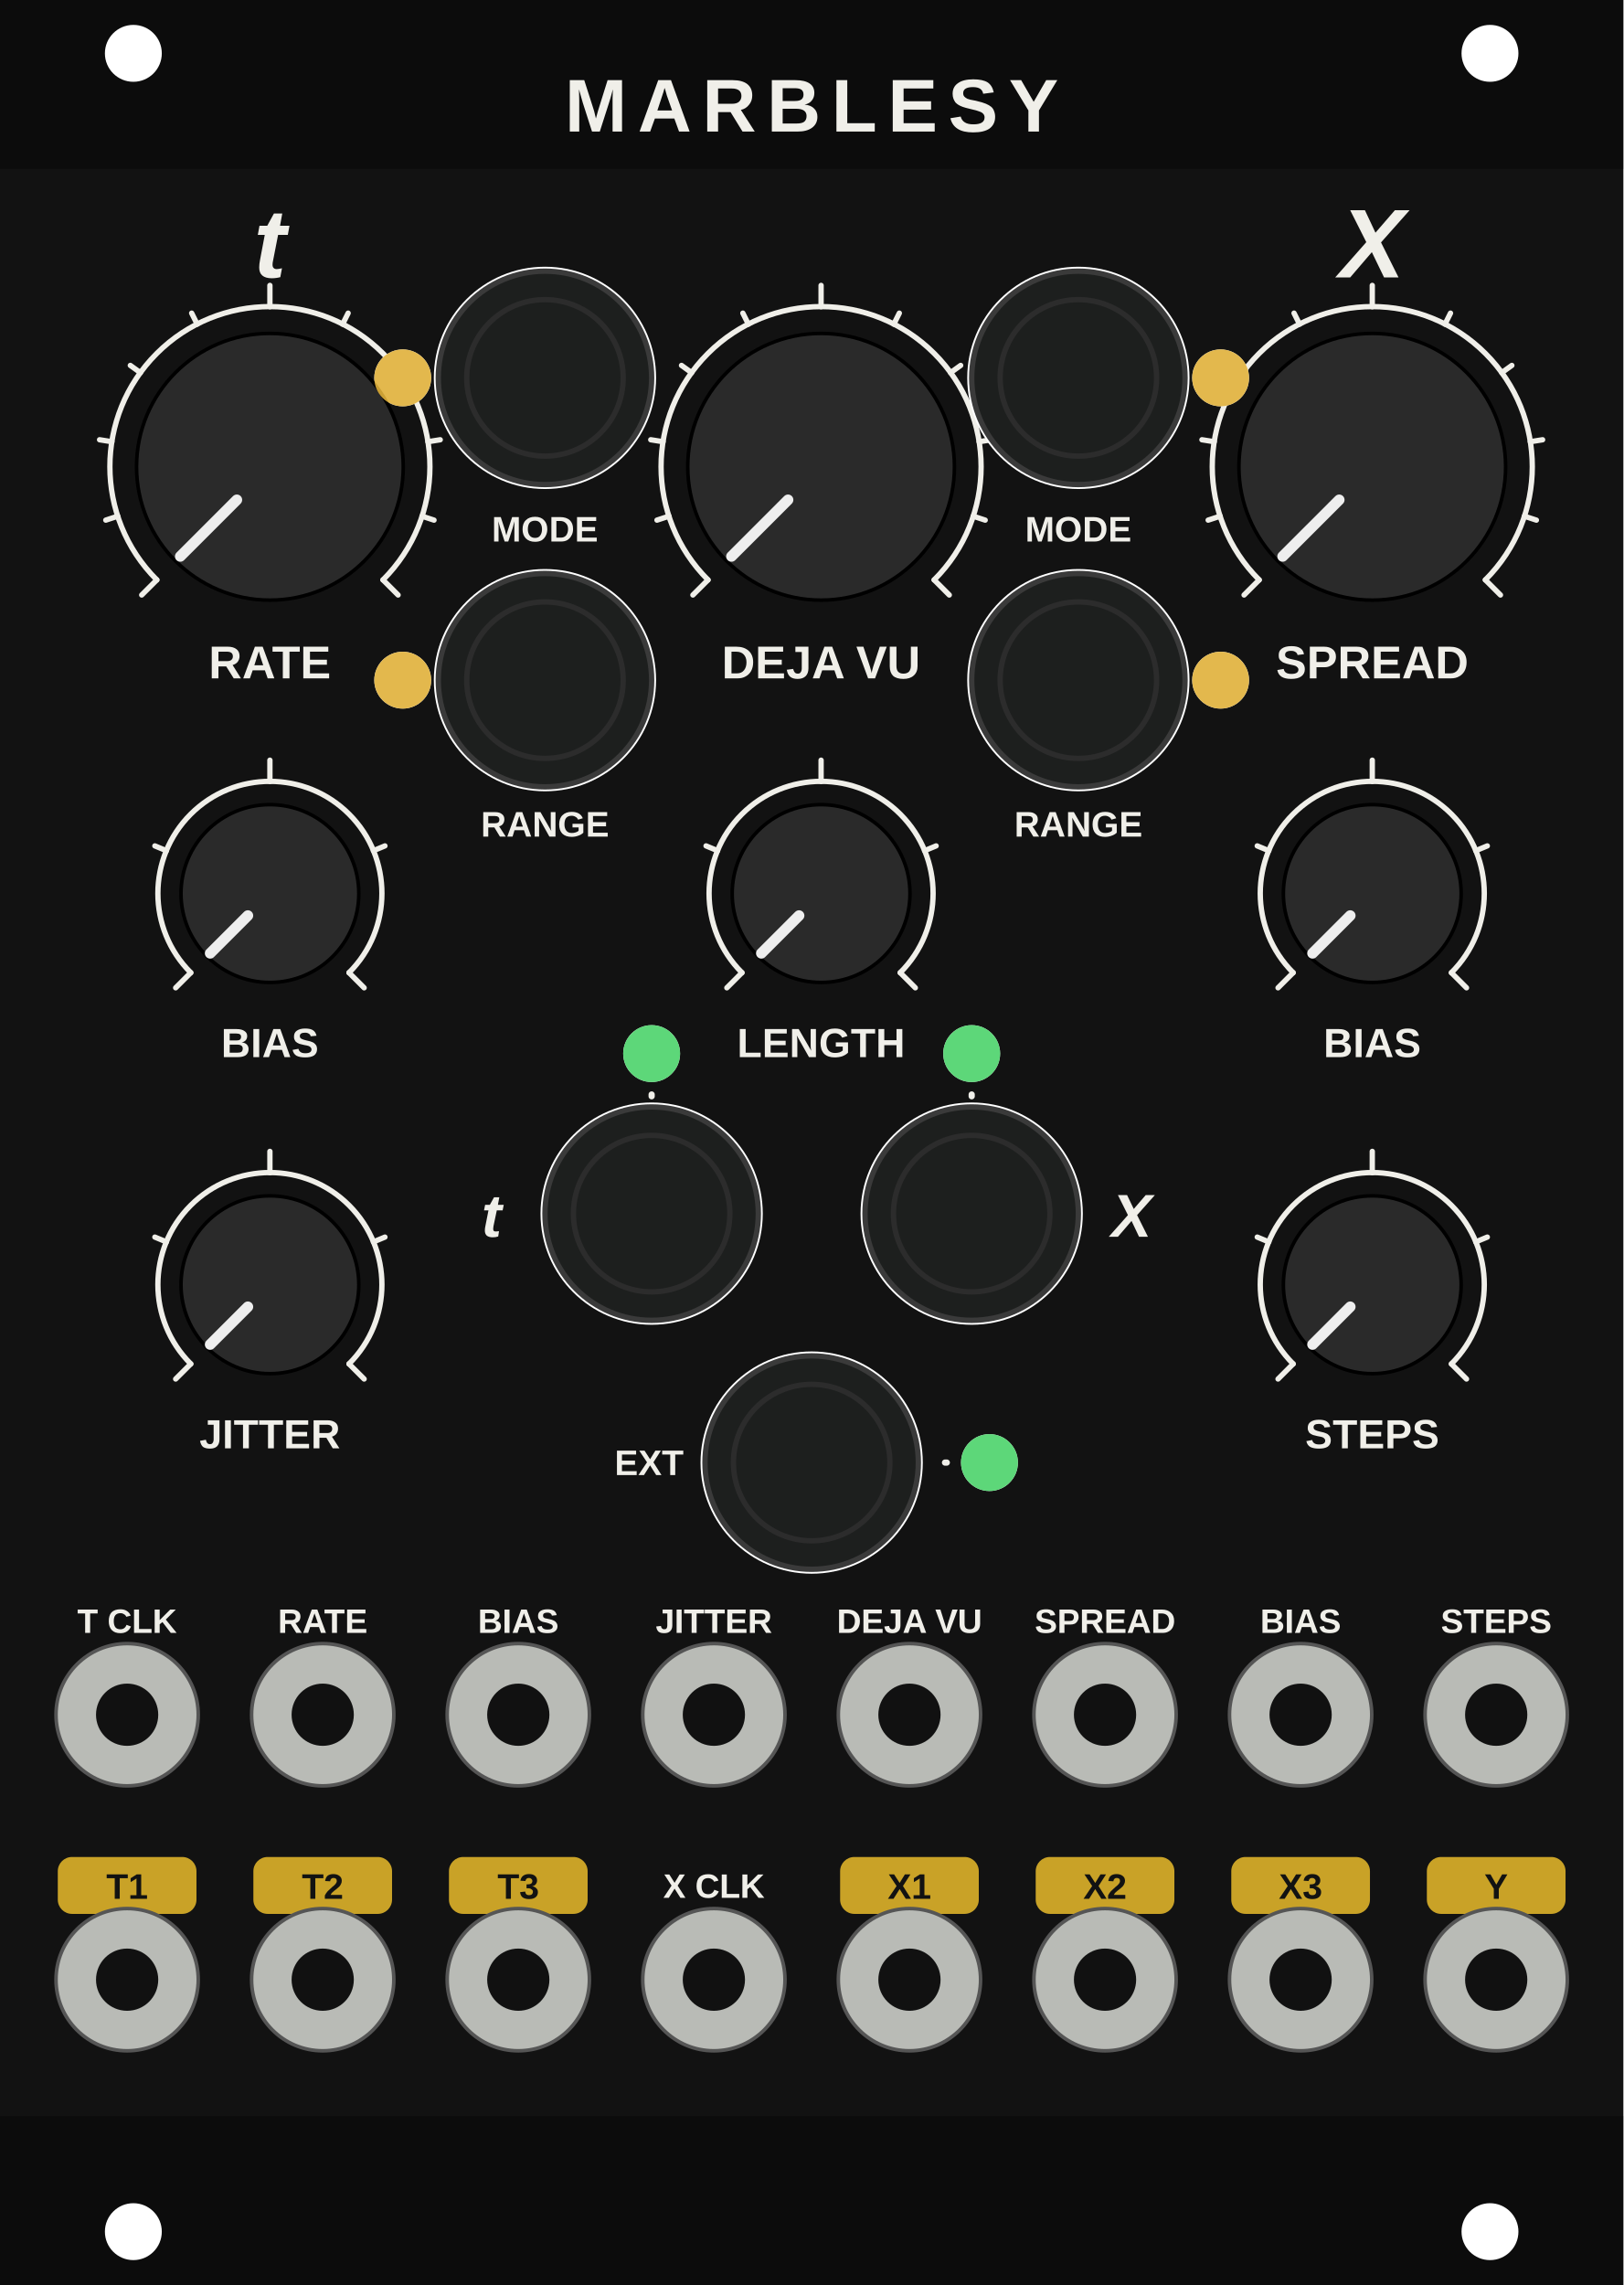
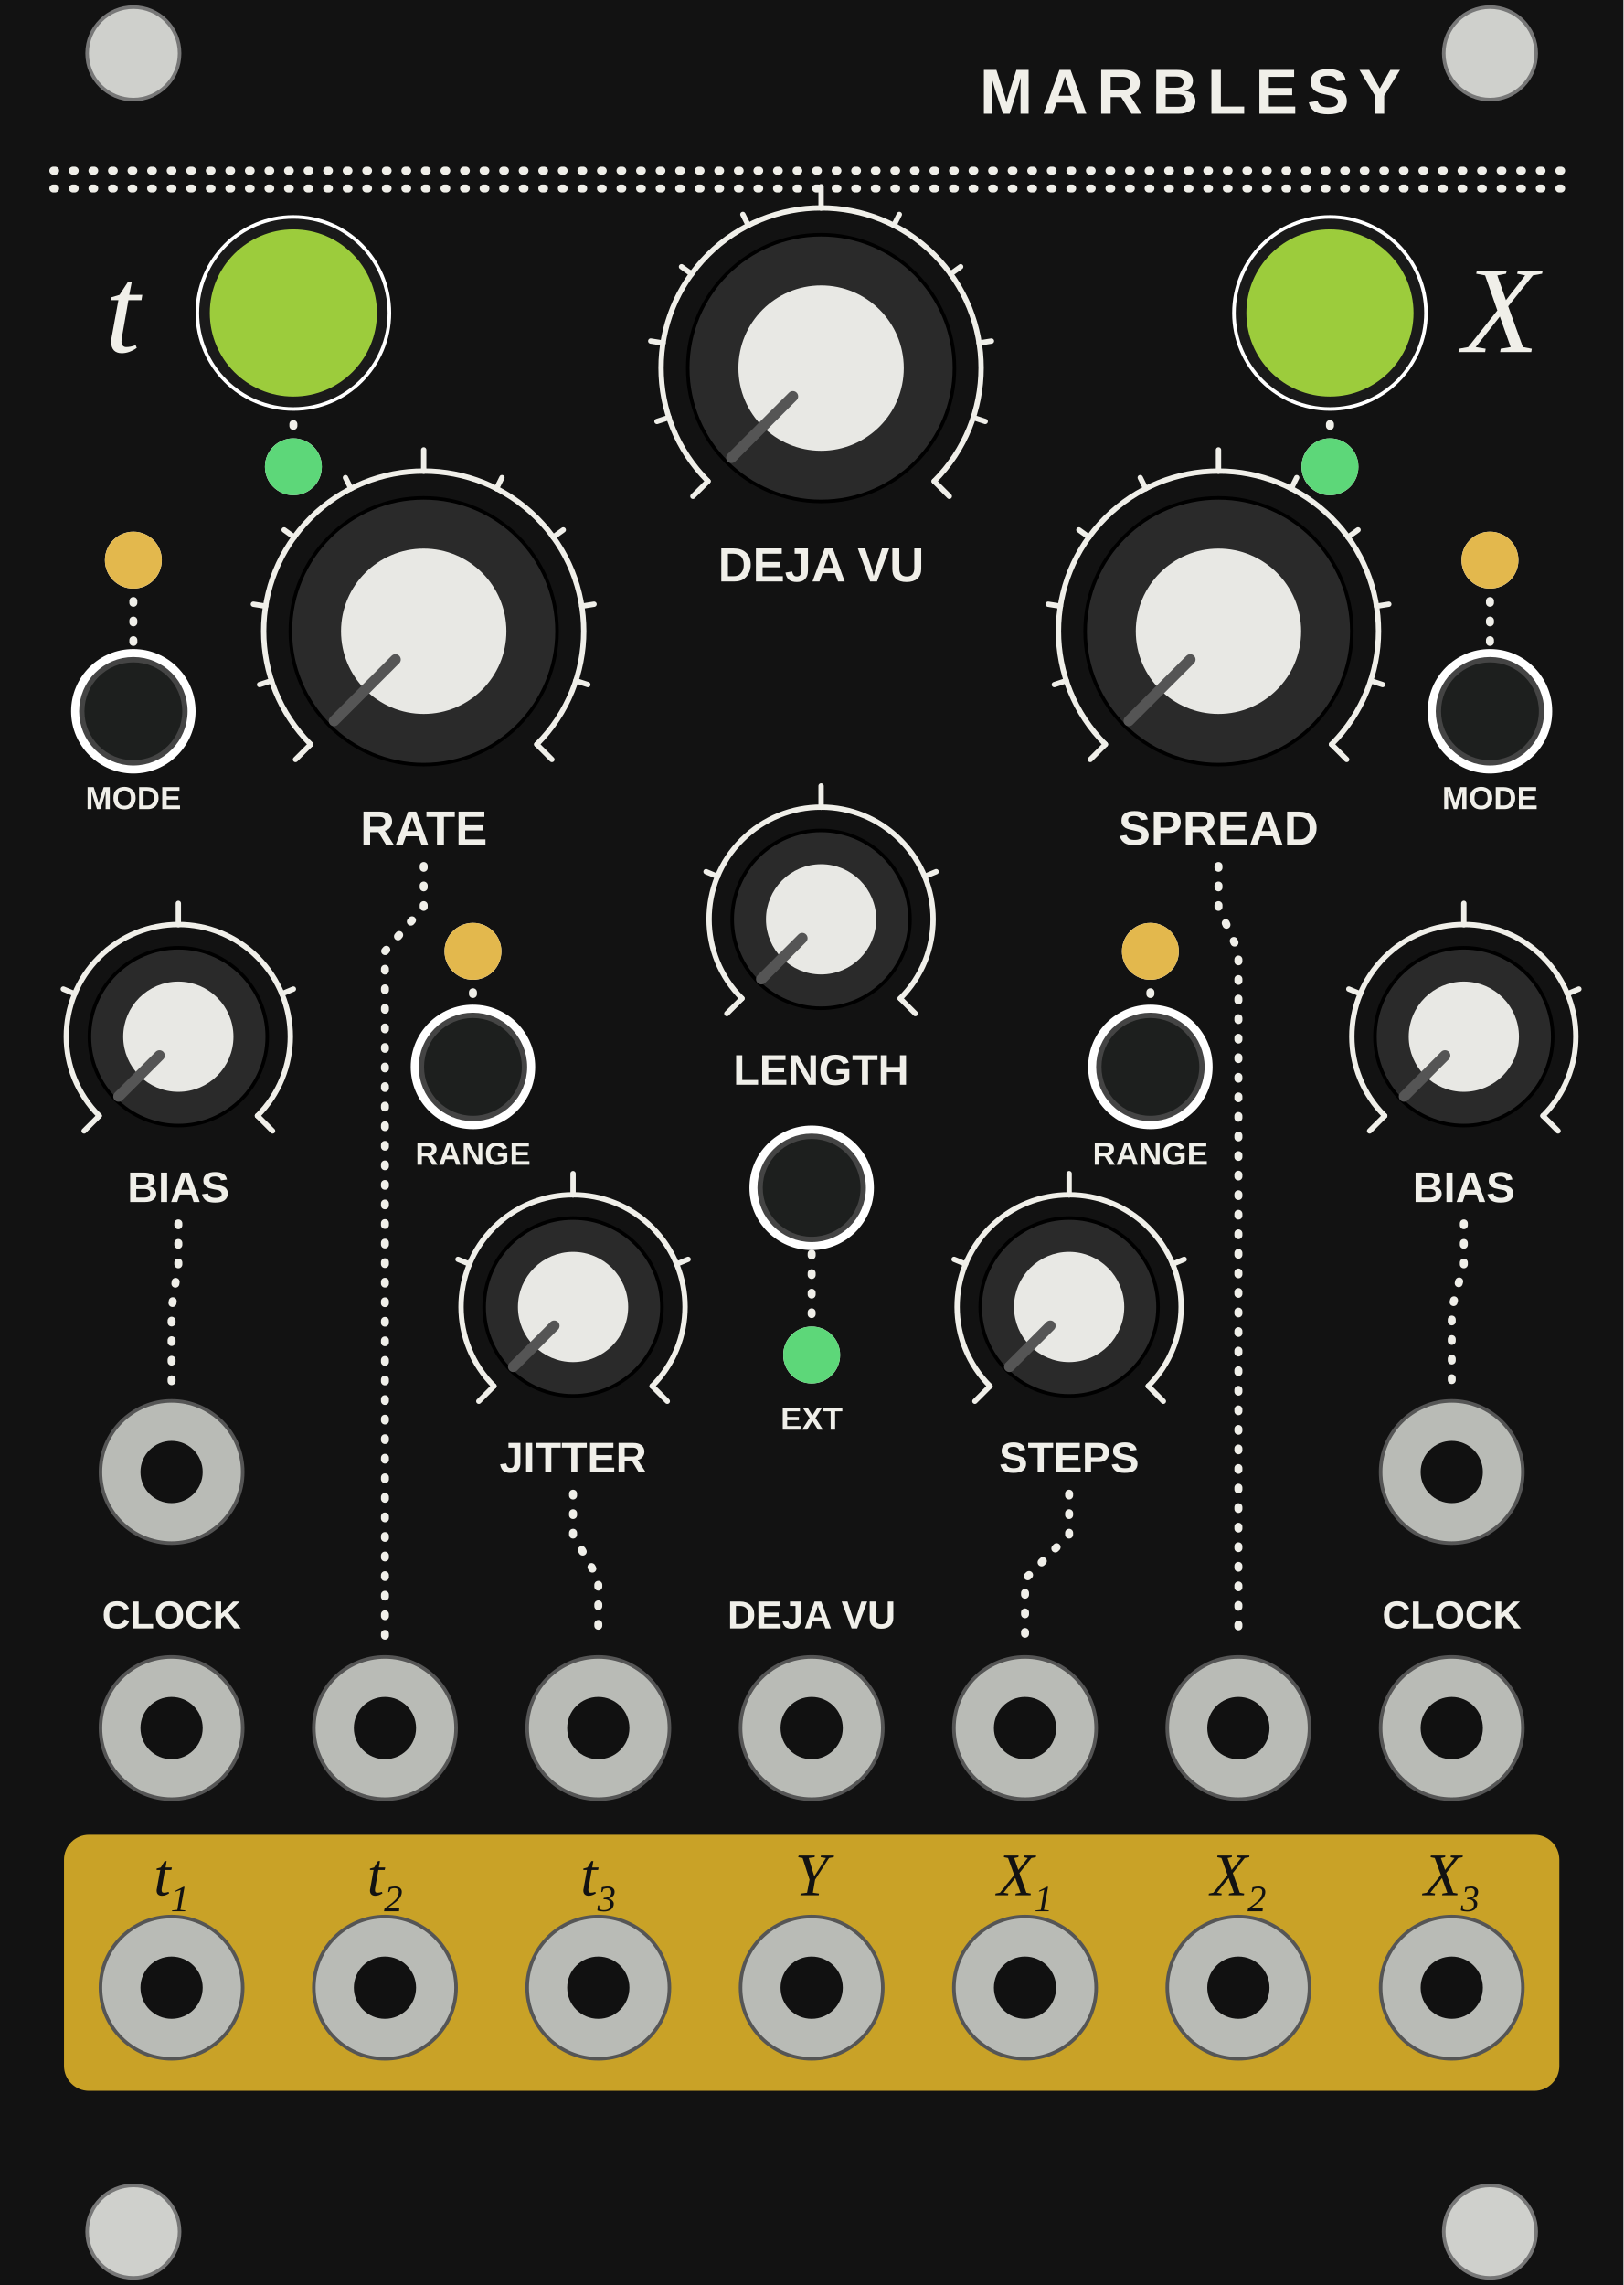
<svg xmlns="http://www.w3.org/2000/svg" width="91.3mm" height="128.5mm" viewBox="0 0 91.3 128.5">
-   <style>text{font-family:Arial, Helvetica, sans-serif;font-weight:bold;fill:#f0efe9} .silk{stroke:#f0efe9;fill:none;stroke-linecap:round} .copper{fill:#c9a227} .cu-text{fill:#121212} .hole{fill:#ffffff;stroke:none}</style>
+   <style>text{font-family:Arial, Helvetica, sans-serif;font-weight:bold;fill:#f0efe9} .serif{font-family:Georgia, Times New Roman, serif;font-style:italic;font-weight:normal} .silk{stroke:#f0efe9;fill:none;stroke-linecap:round} .dots{stroke-dasharray:0.1 1.0;stroke-width:0.45} .copper{fill:#c9a227} .cu-text{fill:#121212} .hole{fill:#ffffff;stroke:none}</style>
  <rect x="0" y="0" width="91.3" height="128.5" fill="#121212" />
-   <rect x="0" y="0" width="91.3" height="9.5" fill="#000000" opacity="0.35" />
-   <rect x="0" y="119.0" width="91.3" height="9.5" fill="#000000" opacity="0.35" />
  <g id="silk">
-     <text x="45.65" y="7.40" font-size="4.2" text-anchor="middle" letter-spacing="0.6">MARBLESY</text>
-     <text x="15.18" y="15.60" font-size="5.5" text-anchor="middle" font-style="italic">t</text>
-     <text x="77.18" y="15.60" font-size="5.5" text-anchor="middle" font-style="italic">X</text>
-     <path d="M 8.82 32.61 A 9.0 9.0 0 1 1 21.54 32.61" class="silk" stroke-width="0.3" />
-     <line x1="8.82" y1="32.61" x2="7.97" y2="33.46" class="silk" stroke-width="0.3" />
-     <line x1="6.62" y1="29.03" x2="5.95" y2="29.25" class="silk" stroke-width="0.3" />
-     <line x1="6.29" y1="24.84" x2="5.60" y2="24.73" class="silk" stroke-width="0.3" />
-     <line x1="7.90" y1="20.96" x2="7.33" y2="20.55" class="silk" stroke-width="0.3" />
-     <line x1="11.09" y1="18.23" x2="10.78" y2="17.61" class="silk" stroke-width="0.3" />
-     <line x1="15.18" y1="17.25" x2="15.18" y2="16.05" class="silk" stroke-width="0.3" />
-     <line x1="19.27" y1="18.23" x2="19.58" y2="17.61" class="silk" stroke-width="0.3" />
-     <line x1="22.46" y1="20.96" x2="23.03" y2="20.55" class="silk" stroke-width="0.3" />
-     <line x1="24.07" y1="24.84" x2="24.76" y2="24.73" class="silk" stroke-width="0.3" />
-     <line x1="23.74" y1="29.03" x2="24.41" y2="29.25" class="silk" stroke-width="0.3" />
-     <line x1="21.54" y1="32.61" x2="22.39" y2="33.46" class="silk" stroke-width="0.3" />
-     <text x="15.18" y="38.15" font-size="2.6" text-anchor="middle">RATE</text>
-     <path d="M 39.82 32.61 A 9.0 9.0 0 1 1 52.54 32.61" class="silk" stroke-width="0.3" />
-     <line x1="39.82" y1="32.61" x2="38.97" y2="33.46" class="silk" stroke-width="0.3" />
-     <line x1="37.62" y1="29.03" x2="36.95" y2="29.25" class="silk" stroke-width="0.3" />
-     <line x1="37.29" y1="24.84" x2="36.60" y2="24.73" class="silk" stroke-width="0.3" />
-     <line x1="38.90" y1="20.96" x2="38.33" y2="20.55" class="silk" stroke-width="0.3" />
-     <line x1="42.09" y1="18.23" x2="41.78" y2="17.61" class="silk" stroke-width="0.3" />
-     <line x1="46.18" y1="17.25" x2="46.18" y2="16.05" class="silk" stroke-width="0.3" />
-     <line x1="50.27" y1="18.23" x2="50.58" y2="17.61" class="silk" stroke-width="0.3" />
-     <line x1="53.46" y1="20.96" x2="54.03" y2="20.55" class="silk" stroke-width="0.3" />
-     <line x1="55.07" y1="24.84" x2="55.76" y2="24.73" class="silk" stroke-width="0.3" />
-     <line x1="54.74" y1="29.03" x2="55.41" y2="29.25" class="silk" stroke-width="0.3" />
-     <line x1="52.54" y1="32.61" x2="53.39" y2="33.46" class="silk" stroke-width="0.3" />
-     <text x="46.18" y="38.15" font-size="2.6" text-anchor="middle">DEJA VU</text>
-     <path d="M 70.82 32.61 A 9.0 9.0 0 1 1 83.54 32.61" class="silk" stroke-width="0.3" />
-     <line x1="70.82" y1="32.61" x2="69.97" y2="33.46" class="silk" stroke-width="0.3" />
-     <line x1="68.62" y1="29.03" x2="67.95" y2="29.25" class="silk" stroke-width="0.3" />
-     <line x1="68.29" y1="24.84" x2="67.60" y2="24.73" class="silk" stroke-width="0.3" />
-     <line x1="69.90" y1="20.96" x2="69.33" y2="20.55" class="silk" stroke-width="0.3" />
-     <line x1="73.09" y1="18.23" x2="72.78" y2="17.61" class="silk" stroke-width="0.3" />
-     <line x1="77.18" y1="17.25" x2="77.18" y2="16.05" class="silk" stroke-width="0.3" />
-     <line x1="81.27" y1="18.23" x2="81.58" y2="17.61" class="silk" stroke-width="0.3" />
-     <line x1="84.46" y1="20.96" x2="85.03" y2="20.55" class="silk" stroke-width="0.3" />
-     <line x1="86.07" y1="24.84" x2="86.76" y2="24.73" class="silk" stroke-width="0.3" />
-     <line x1="85.74" y1="29.03" x2="86.41" y2="29.25" class="silk" stroke-width="0.3" />
-     <line x1="83.54" y1="32.61" x2="84.39" y2="33.46" class="silk" stroke-width="0.3" />
-     <text x="77.18" y="38.15" font-size="2.6" text-anchor="middle">SPREAD</text>
-     <path d="M 10.73 54.70 A 6.3 6.3 0 1 1 19.63 54.70" class="silk" stroke-width="0.3" />
-     <line x1="10.73" y1="54.70" x2="9.88" y2="55.55" class="silk" stroke-width="0.3" />
-     <line x1="9.36" y1="47.84" x2="8.71" y2="47.57" class="silk" stroke-width="0.3" />
-     <line x1="15.18" y1="43.95" x2="15.18" y2="42.75" class="silk" stroke-width="0.3" />
-     <line x1="21.00" y1="47.84" x2="21.65" y2="47.57" class="silk" stroke-width="0.3" />
-     <line x1="19.63" y1="54.70" x2="20.48" y2="55.55" class="silk" stroke-width="0.3" />
-     <text x="15.18" y="59.45" font-size="2.3" text-anchor="middle">BIAS</text>
-     <path d="M 41.73 54.70 A 6.3 6.3 0 1 1 50.63 54.70" class="silk" stroke-width="0.3" />
-     <line x1="41.73" y1="54.70" x2="40.88" y2="55.55" class="silk" stroke-width="0.3" />
-     <line x1="40.36" y1="47.84" x2="39.71" y2="47.57" class="silk" stroke-width="0.3" />
-     <line x1="46.18" y1="43.95" x2="46.18" y2="42.75" class="silk" stroke-width="0.3" />
-     <line x1="52.00" y1="47.84" x2="52.65" y2="47.57" class="silk" stroke-width="0.3" />
-     <line x1="50.63" y1="54.70" x2="51.48" y2="55.55" class="silk" stroke-width="0.3" />
-     <text x="46.18" y="59.45" font-size="2.3" text-anchor="middle">LENGTH</text>
-     <path d="M 72.73 54.70 A 6.3 6.3 0 1 1 81.63 54.70" class="silk" stroke-width="0.3" />
-     <line x1="72.73" y1="54.70" x2="71.88" y2="55.55" class="silk" stroke-width="0.3" />
-     <line x1="71.36" y1="47.84" x2="70.71" y2="47.57" class="silk" stroke-width="0.3" />
-     <line x1="77.18" y1="43.95" x2="77.18" y2="42.75" class="silk" stroke-width="0.3" />
-     <line x1="83.00" y1="47.84" x2="83.65" y2="47.57" class="silk" stroke-width="0.3" />
-     <line x1="81.63" y1="54.70" x2="82.48" y2="55.55" class="silk" stroke-width="0.3" />
-     <text x="77.18" y="59.45" font-size="2.3" text-anchor="middle">BIAS</text>
-     <path d="M 10.73 76.70 A 6.3 6.3 0 1 1 19.63 76.70" class="silk" stroke-width="0.3" />
-     <line x1="10.73" y1="76.70" x2="9.88" y2="77.55" class="silk" stroke-width="0.3" />
-     <line x1="9.36" y1="69.84" x2="8.71" y2="69.57" class="silk" stroke-width="0.3" />
-     <line x1="15.18" y1="65.95" x2="15.18" y2="64.75" class="silk" stroke-width="0.3" />
-     <line x1="21.00" y1="69.84" x2="21.65" y2="69.57" class="silk" stroke-width="0.3" />
-     <line x1="19.63" y1="76.70" x2="20.48" y2="77.55" class="silk" stroke-width="0.3" />
-     <text x="15.18" y="81.45" font-size="2.3" text-anchor="middle">JITTER</text>
-     <path d="M 72.73 76.70 A 6.3 6.3 0 1 1 81.63 76.70" class="silk" stroke-width="0.3" />
-     <line x1="72.73" y1="76.70" x2="71.88" y2="77.55" class="silk" stroke-width="0.3" />
-     <line x1="71.36" y1="69.84" x2="70.71" y2="69.57" class="silk" stroke-width="0.3" />
-     <line x1="77.18" y1="65.95" x2="77.18" y2="64.75" class="silk" stroke-width="0.3" />
-     <line x1="83.00" y1="69.84" x2="83.65" y2="69.57" class="silk" stroke-width="0.3" />
-     <line x1="81.63" y1="76.70" x2="82.48" y2="77.55" class="silk" stroke-width="0.3" />
-     <text x="77.18" y="81.45" font-size="2.3" text-anchor="middle">STEPS</text>
-     <text x="30.65" y="30.45" font-size="2.0" text-anchor="middle">MODE</text>
-     <text x="30.65" y="47.05" font-size="2.0" text-anchor="middle">RANGE</text>
-     <text x="60.65" y="30.45" font-size="2.0" text-anchor="middle">MODE</text>
-     <text x="60.65" y="47.05" font-size="2.0" text-anchor="middle">RANGE</text>
-     <text x="27.65" y="69.55" font-size="3.4" text-anchor="middle" font-style="italic">t</text>
-     <text x="63.65" y="69.55" font-size="3.4" text-anchor="middle" font-style="italic">X</text>
-     <text x="38.45" y="82.95" font-size="2.0" text-anchor="end">EXT</text>
-     <line x1="25.05" y1="21.25" x2="23.85" y2="21.25" class="silk" stroke-width="0.35" stroke-dasharray="0.1 0.9" />
-     <line x1="25.05" y1="38.25" x2="23.85" y2="38.25" class="silk" stroke-width="0.35" stroke-dasharray="0.1 0.9" />
-     <line x1="66.25" y1="21.25" x2="67.45" y2="21.25" class="silk" stroke-width="0.35" stroke-dasharray="0.1 0.9" />
-     <line x1="66.25" y1="38.25" x2="67.45" y2="38.25" class="silk" stroke-width="0.35" stroke-dasharray="0.1 0.9" />
-     <line x1="36.65" y1="61.65" x2="36.65" y2="61.45" class="silk" stroke-width="0.35" stroke-dasharray="0.1 0.9" />
-     <line x1="54.65" y1="61.65" x2="54.65" y2="61.45" class="silk" stroke-width="0.35" stroke-dasharray="0.1 0.9" />
-     <line x1="53.25" y1="82.25" x2="52.45" y2="82.25" class="silk" stroke-width="0.35" stroke-dasharray="0.1 0.9" />
-     <text x="7.15" y="91.83" font-size="1.9" text-anchor="middle">T CLK</text>
-     <text x="18.15" y="91.83" font-size="1.9" text-anchor="middle">RATE</text>
-     <text x="29.15" y="91.83" font-size="1.9" text-anchor="middle">BIAS</text>
-     <text x="40.15" y="91.83" font-size="1.9" text-anchor="middle">JITTER</text>
-     <text x="51.15" y="91.83" font-size="1.9" text-anchor="middle">DEJA VU</text>
-     <text x="62.15" y="91.83" font-size="1.9" text-anchor="middle">SPREAD</text>
-     <text x="73.15" y="91.83" font-size="1.9" text-anchor="middle">BIAS</text>
-     <text x="84.15" y="91.83" font-size="1.9" text-anchor="middle">STEPS</text>
-     <text x="40.15" y="106.73" font-size="1.9" text-anchor="middle">X CLK</text>
+     <text x="78.80" y="6.40" font-size="3.6" text-anchor="end" letter-spacing="0.5">MARBLESY</text>
+     <line x1="3" y1="9.6" x2="88.3" y2="9.6" class="silk dots" />
+     <line x1="3" y1="10.6" x2="88.3" y2="10.6" class="silk dots" />
+     <text x="6.90" y="19.80" font-size="7.0" text-anchor="middle" class="serif">t</text>
+     <text x="84.40" y="19.80" font-size="7.0" text-anchor="middle" class="serif">X</text>
+     <path d="M 17.47 41.86 A 9.0 9.0 0 1 1 30.19 41.86" class="silk" stroke-width="0.3" />
+     <line x1="17.47" y1="41.86" x2="16.62" y2="42.71" class="silk" stroke-width="0.3" />
+     <line x1="15.27" y1="38.28" x2="14.60" y2="38.50" class="silk" stroke-width="0.3" />
+     <line x1="14.94" y1="34.09" x2="14.25" y2="33.98" class="silk" stroke-width="0.3" />
+     <line x1="16.55" y1="30.21" x2="15.98" y2="29.80" class="silk" stroke-width="0.3" />
+     <line x1="19.74" y1="27.48" x2="19.43" y2="26.86" class="silk" stroke-width="0.3" />
+     <line x1="23.83" y1="26.50" x2="23.83" y2="25.30" class="silk" stroke-width="0.3" />
+     <line x1="27.92" y1="27.48" x2="28.23" y2="26.86" class="silk" stroke-width="0.3" />
+     <line x1="31.11" y1="30.21" x2="31.68" y2="29.80" class="silk" stroke-width="0.3" />
+     <line x1="32.72" y1="34.09" x2="33.41" y2="33.98" class="silk" stroke-width="0.3" />
+     <line x1="32.39" y1="38.28" x2="33.06" y2="38.50" class="silk" stroke-width="0.3" />
+     <line x1="30.19" y1="41.86" x2="31.04" y2="42.71" class="silk" stroke-width="0.3" />
+     <text x="23.83" y="47.50" font-size="2.7" text-anchor="middle">RATE</text>
+     <path d="M 62.17 41.86 A 9.0 9.0 0 1 1 74.89 41.86" class="silk" stroke-width="0.3" />
+     <line x1="62.17" y1="41.86" x2="61.32" y2="42.71" class="silk" stroke-width="0.3" />
+     <line x1="59.97" y1="38.28" x2="59.30" y2="38.50" class="silk" stroke-width="0.3" />
+     <line x1="59.64" y1="34.09" x2="58.95" y2="33.98" class="silk" stroke-width="0.3" />
+     <line x1="61.25" y1="30.21" x2="60.68" y2="29.80" class="silk" stroke-width="0.3" />
+     <line x1="64.44" y1="27.48" x2="64.13" y2="26.86" class="silk" stroke-width="0.3" />
+     <line x1="68.53" y1="26.50" x2="68.53" y2="25.30" class="silk" stroke-width="0.3" />
+     <line x1="72.62" y1="27.48" x2="72.93" y2="26.86" class="silk" stroke-width="0.3" />
+     <line x1="75.81" y1="30.21" x2="76.38" y2="29.80" class="silk" stroke-width="0.3" />
+     <line x1="77.42" y1="34.09" x2="78.11" y2="33.98" class="silk" stroke-width="0.3" />
+     <line x1="77.09" y1="38.28" x2="77.76" y2="38.50" class="silk" stroke-width="0.3" />
+     <line x1="74.89" y1="41.86" x2="75.74" y2="42.71" class="silk" stroke-width="0.3" />
+     <text x="68.53" y="47.50" font-size="2.7" text-anchor="middle">SPREAD</text>
+     <path d="M 39.82 27.06 A 9.0 9.0 0 1 1 52.54 27.06" class="silk" stroke-width="0.3" />
+     <line x1="39.82" y1="27.06" x2="38.97" y2="27.91" class="silk" stroke-width="0.3" />
+     <line x1="37.62" y1="23.48" x2="36.95" y2="23.70" class="silk" stroke-width="0.3" />
+     <line x1="37.29" y1="19.29" x2="36.60" y2="19.18" class="silk" stroke-width="0.3" />
+     <line x1="38.90" y1="15.41" x2="38.33" y2="15.00" class="silk" stroke-width="0.3" />
+     <line x1="42.09" y1="12.68" x2="41.78" y2="12.06" class="silk" stroke-width="0.3" />
+     <line x1="46.18" y1="11.70" x2="46.18" y2="10.50" class="silk" stroke-width="0.3" />
+     <line x1="50.27" y1="12.68" x2="50.58" y2="12.06" class="silk" stroke-width="0.3" />
+     <line x1="53.46" y1="15.41" x2="54.03" y2="15.00" class="silk" stroke-width="0.3" />
+     <line x1="55.07" y1="19.29" x2="55.76" y2="19.18" class="silk" stroke-width="0.3" />
+     <line x1="54.74" y1="23.48" x2="55.41" y2="23.70" class="silk" stroke-width="0.3" />
+     <line x1="52.54" y1="27.06" x2="53.39" y2="27.91" class="silk" stroke-width="0.3" />
+     <text x="46.18" y="32.70" font-size="2.7" text-anchor="middle">DEJA VU</text>
+     <path d="M 5.58 62.75 A 6.3 6.3 0 1 1 14.48 62.75" class="silk" stroke-width="0.3" />
+     <line x1="5.58" y1="62.75" x2="4.73" y2="63.60" class="silk" stroke-width="0.3" />
+     <line x1="4.21" y1="55.89" x2="3.56" y2="55.62" class="silk" stroke-width="0.3" />
+     <line x1="10.03" y1="52.00" x2="10.03" y2="50.80" class="silk" stroke-width="0.3" />
+     <line x1="15.85" y1="55.89" x2="16.50" y2="55.62" class="silk" stroke-width="0.3" />
+     <line x1="14.48" y1="62.75" x2="15.33" y2="63.60" class="silk" stroke-width="0.3" />
+     <text x="10.03" y="67.60" font-size="2.4" text-anchor="middle">BIAS</text>
+     <path d="M 77.88 62.75 A 6.3 6.3 0 1 1 86.78 62.75" class="silk" stroke-width="0.3" />
+     <line x1="77.88" y1="62.75" x2="77.03" y2="63.60" class="silk" stroke-width="0.3" />
+     <line x1="76.51" y1="55.89" x2="75.86" y2="55.62" class="silk" stroke-width="0.3" />
+     <line x1="82.33" y1="52.00" x2="82.33" y2="50.80" class="silk" stroke-width="0.3" />
+     <line x1="88.15" y1="55.89" x2="88.80" y2="55.62" class="silk" stroke-width="0.3" />
+     <line x1="86.78" y1="62.75" x2="87.63" y2="63.60" class="silk" stroke-width="0.3" />
+     <text x="82.33" y="67.60" font-size="2.4" text-anchor="middle">BIAS</text>
+     <path d="M 41.73 56.15 A 6.3 6.3 0 1 1 50.63 56.15" class="silk" stroke-width="0.3" />
+     <line x1="41.73" y1="56.15" x2="40.88" y2="57.00" class="silk" stroke-width="0.3" />
+     <line x1="40.36" y1="49.29" x2="39.71" y2="49.02" class="silk" stroke-width="0.3" />
+     <line x1="46.18" y1="45.40" x2="46.18" y2="44.20" class="silk" stroke-width="0.3" />
+     <line x1="52.00" y1="49.29" x2="52.65" y2="49.02" class="silk" stroke-width="0.3" />
+     <line x1="50.63" y1="56.15" x2="51.48" y2="57.00" class="silk" stroke-width="0.3" />
+     <text x="46.18" y="61.00" font-size="2.4" text-anchor="middle">LENGTH</text>
+     <path d="M 27.78 77.95 A 6.3 6.3 0 1 1 36.68 77.95" class="silk" stroke-width="0.3" />
+     <line x1="27.78" y1="77.95" x2="26.93" y2="78.80" class="silk" stroke-width="0.3" />
+     <line x1="26.41" y1="71.09" x2="25.76" y2="70.82" class="silk" stroke-width="0.3" />
+     <line x1="32.23" y1="67.20" x2="32.23" y2="66.00" class="silk" stroke-width="0.3" />
+     <line x1="38.05" y1="71.09" x2="38.70" y2="70.82" class="silk" stroke-width="0.3" />
+     <line x1="36.68" y1="77.95" x2="37.53" y2="78.80" class="silk" stroke-width="0.3" />
+     <text x="32.23" y="82.80" font-size="2.4" text-anchor="middle">JITTER</text>
+     <path d="M 55.68 77.95 A 6.3 6.3 0 1 1 64.58 77.95" class="silk" stroke-width="0.3" />
+     <line x1="55.68" y1="77.95" x2="54.83" y2="78.80" class="silk" stroke-width="0.3" />
+     <line x1="54.31" y1="71.09" x2="53.66" y2="70.82" class="silk" stroke-width="0.3" />
+     <line x1="60.13" y1="67.20" x2="60.13" y2="66.00" class="silk" stroke-width="0.3" />
+     <line x1="65.95" y1="71.09" x2="66.60" y2="70.82" class="silk" stroke-width="0.3" />
+     <line x1="64.58" y1="77.95" x2="65.43" y2="78.80" class="silk" stroke-width="0.3" />
+     <text x="60.13" y="82.80" font-size="2.4" text-anchor="middle">STEPS</text>
+     <polyline points="23.83,48.70 23.83,51.00 21.65,53.50 21.65,92.28" class="silk dots" />
+     <polyline points="32.23,84.00 32.23,86.30 33.65,88.80 33.65,92.28" class="silk dots" />
+     <polyline points="60.13,84.00 60.13,86.30 57.65,88.80 57.65,92.28" class="silk dots" />
+     <polyline points="68.53,48.70 68.53,51.00 69.65,53.50 69.65,92.28" class="silk dots" />
+     <polyline points="10.03,68.80 10.03,71.10 9.65,73.60 9.65,77.88" class="silk dots" />
+     <polyline points="82.33,68.80 82.33,71.10 81.65,73.60 81.65,77.88" class="silk dots" />
+     <polyline points="16.50,23.95 16.50,23.30" class="silk dots" />
+     <polyline points="74.80,23.95 74.80,23.30" class="silk dots" />
+     <polyline points="7.50,33.80 7.50,36.40" class="silk dots" />
+     <polyline points="83.80,33.80 83.80,36.40" class="silk dots" />
+     <polyline points="26.60,55.80 26.60,56.40" class="silk dots" />
+     <polyline points="64.70,55.80 64.70,56.40" class="silk dots" />
+     <polyline points="45.65,73.90 45.65,70.40" class="silk dots" />
+     <text x="7.50" y="45.50" font-size="1.8" text-anchor="middle">MODE</text>
+     <text x="83.80" y="45.50" font-size="1.8" text-anchor="middle">MODE</text>
+     <text x="26.60" y="65.50" font-size="1.8" text-anchor="middle">RANGE</text>
+     <text x="64.70" y="65.50" font-size="1.8" text-anchor="middle">RANGE</text>
+     <text x="45.65" y="80.40" font-size="1.8" text-anchor="middle">EXT</text>
+     <text x="9.65" y="91.58" font-size="2.2" text-anchor="middle">CLOCK</text>
+     <text x="81.65" y="91.58" font-size="2.2" text-anchor="middle">CLOCK</text>
+     <text x="45.65" y="91.58" font-size="2.2" text-anchor="middle">DEJA VU</text>
  </g>
  <g id="copper">
-     <rect x="3.25" y="104.43" width="7.8" height="3.2" rx="0.8" class="copper" />
-     <text x="7.15" y="106.78" font-size="2.0" text-anchor="middle" class="cu-text">T1</text>
-     <rect x="14.25" y="104.43" width="7.8" height="3.2" rx="0.8" class="copper" />
-     <text x="18.15" y="106.78" font-size="2.0" text-anchor="middle" class="cu-text">T2</text>
-     <rect x="25.25" y="104.43" width="7.8" height="3.2" rx="0.8" class="copper" />
-     <text x="29.15" y="106.78" font-size="2.0" text-anchor="middle" class="cu-text">T3</text>
-     <rect x="47.25" y="104.43" width="7.8" height="3.2" rx="0.8" class="copper" />
-     <text x="51.15" y="106.78" font-size="2.0" text-anchor="middle" class="cu-text">X1</text>
-     <rect x="58.25" y="104.43" width="7.8" height="3.2" rx="0.8" class="copper" />
-     <text x="62.15" y="106.78" font-size="2.0" text-anchor="middle" class="cu-text">X2</text>
-     <rect x="69.25" y="104.43" width="7.8" height="3.2" rx="0.8" class="copper" />
-     <text x="73.15" y="106.78" font-size="2.0" text-anchor="middle" class="cu-text">X3</text>
-     <rect x="80.25" y="104.43" width="7.8" height="3.2" rx="0.8" class="copper" />
-     <text x="84.15" y="106.78" font-size="2.0" text-anchor="middle" class="cu-text">Y</text>
+     <rect x="3.6" y="103.18" width="84.10" height="14.4" rx="1.4" class="copper" />
+     <text x="9.65" y="106.58" font-size="3.4" text-anchor="middle" class="serif cu-text">t<tspan font-size="2.1" dy="0.9">1</tspan>
+     </text>
+     <text x="21.65" y="106.58" font-size="3.4" text-anchor="middle" class="serif cu-text">t<tspan font-size="2.1" dy="0.9">2</tspan>
+     </text>
+     <text x="33.65" y="106.58" font-size="3.4" text-anchor="middle" class="serif cu-text">t<tspan font-size="2.1" dy="0.9">3</tspan>
+     </text>
+     <text x="45.65" y="106.58" font-size="3.4" text-anchor="middle" class="serif cu-text">Y</text>
+     <text x="57.65" y="106.58" font-size="3.4" text-anchor="middle" class="serif cu-text">X<tspan font-size="2.1" dy="0.9">1</tspan>
+     </text>
+     <text x="69.65" y="106.58" font-size="3.4" text-anchor="middle" class="serif cu-text">X<tspan font-size="2.1" dy="0.9">2</tspan>
+     </text>
+     <text x="81.65" y="106.58" font-size="3.4" text-anchor="middle" class="serif cu-text">X<tspan font-size="2.1" dy="0.9">3</tspan>
+     </text>
  </g>
  <g id="holes">
-     <circle cx="7.15" cy="96.43" r="3.25" class="hole" />
-     <circle cx="18.15" cy="96.43" r="3.25" class="hole" />
-     <circle cx="29.15" cy="96.43" r="3.25" class="hole" />
-     <circle cx="40.15" cy="96.43" r="3.25" class="hole" />
-     <circle cx="51.15" cy="96.43" r="3.25" class="hole" />
-     <circle cx="62.15" cy="96.43" r="3.25" class="hole" />
-     <circle cx="73.15" cy="96.43" r="3.25" class="hole" />
-     <circle cx="84.15" cy="96.43" r="3.25" class="hole" />
-     <circle cx="7.15" cy="111.33" r="3.25" class="hole" />
-     <circle cx="18.15" cy="111.33" r="3.25" class="hole" />
-     <circle cx="29.15" cy="111.33" r="3.25" class="hole" />
-     <circle cx="40.15" cy="111.33" r="3.25" class="hole" />
-     <circle cx="51.15" cy="111.33" r="3.25" class="hole" />
-     <circle cx="62.15" cy="111.33" r="3.25" class="hole" />
-     <circle cx="73.15" cy="111.33" r="3.25" class="hole" />
-     <circle cx="84.15" cy="111.33" r="3.25" class="hole" />
-     <circle cx="15.18" cy="26.25" r="3.75" class="hole" />
-     <circle cx="46.18" cy="26.25" r="3.75" class="hole" />
-     <circle cx="77.18" cy="26.25" r="3.75" class="hole" />
-     <circle cx="15.18" cy="50.25" r="3.75" class="hole" />
-     <circle cx="46.18" cy="50.25" r="3.75" class="hole" />
-     <circle cx="77.18" cy="50.25" r="3.75" class="hole" />
-     <circle cx="15.18" cy="72.25" r="3.75" class="hole" />
-     <circle cx="77.18" cy="72.25" r="3.75" class="hole" />
-     <circle cx="30.65" cy="21.25" r="6.25" class="hole" />
-     <circle cx="30.65" cy="38.25" r="6.25" class="hole" />
-     <circle cx="60.65" cy="21.25" r="6.25" class="hole" />
-     <circle cx="60.65" cy="38.25" r="6.25" class="hole" />
-     <circle cx="36.65" cy="68.25" r="6.25" class="hole" />
-     <circle cx="54.65" cy="68.25" r="6.25" class="hole" />
-     <circle cx="45.65" cy="82.25" r="6.25" class="hole" />
-     <circle cx="22.65" cy="21.25" r="1.60" class="hole" />
-     <circle cx="22.65" cy="38.25" r="1.60" class="hole" />
-     <circle cx="68.65" cy="21.25" r="1.60" class="hole" />
-     <circle cx="68.65" cy="38.25" r="1.60" class="hole" />
-     <circle cx="36.65" cy="59.25" r="1.60" class="hole" />
-     <circle cx="54.65" cy="59.25" r="1.60" class="hole" />
-     <circle cx="55.65" cy="82.25" r="1.60" class="hole" />
+     <circle cx="9.65" cy="111.78" r="3.25" class="hole" />
+     <circle cx="21.65" cy="111.78" r="3.25" class="hole" />
+     <circle cx="33.65" cy="111.78" r="3.25" class="hole" />
+     <circle cx="45.65" cy="111.78" r="3.25" class="hole" />
+     <circle cx="57.65" cy="111.78" r="3.25" class="hole" />
+     <circle cx="69.65" cy="111.78" r="3.25" class="hole" />
+     <circle cx="81.65" cy="111.78" r="3.25" class="hole" />
+     <circle cx="9.65" cy="97.18" r="3.25" class="hole" />
+     <circle cx="21.65" cy="97.18" r="3.25" class="hole" />
+     <circle cx="33.65" cy="97.18" r="3.25" class="hole" />
+     <circle cx="45.65" cy="97.18" r="3.25" class="hole" />
+     <circle cx="57.65" cy="97.18" r="3.25" class="hole" />
+     <circle cx="69.65" cy="97.18" r="3.25" class="hole" />
+     <circle cx="81.65" cy="97.18" r="3.25" class="hole" />
+     <circle cx="9.65" cy="82.78" r="3.25" class="hole" />
+     <circle cx="81.65" cy="82.78" r="3.25" class="hole" />
+     <circle cx="23.83" cy="35.50" r="3.75" class="hole" />
+     <circle cx="68.53" cy="35.50" r="3.75" class="hole" />
+     <circle cx="46.18" cy="20.70" r="3.75" class="hole" />
+     <circle cx="10.03" cy="58.30" r="3.75" class="hole" />
+     <circle cx="82.33" cy="58.30" r="3.75" class="hole" />
+     <circle cx="46.18" cy="51.70" r="3.75" class="hole" />
+     <circle cx="32.23" cy="73.50" r="3.75" class="hole" />
+     <circle cx="60.13" cy="73.50" r="3.75" class="hole" />
+     <circle cx="16.50" cy="17.60" r="5.50" class="hole" />
+     <circle cx="74.80" cy="17.60" r="5.50" class="hole" />
+     <circle cx="7.50" cy="40.00" r="3.50" class="hole" />
+     <circle cx="83.80" cy="40.00" r="3.50" class="hole" />
+     <circle cx="26.60" cy="60.00" r="3.50" class="hole" />
+     <circle cx="64.70" cy="60.00" r="3.50" class="hole" />
+     <circle cx="45.65" cy="66.80" r="3.50" class="hole" />
+     <circle cx="16.50" cy="26.25" r="1.60" class="hole" />
+     <circle cx="74.80" cy="26.25" r="1.60" class="hole" />
+     <circle cx="7.50" cy="31.50" r="1.60" class="hole" />
+     <circle cx="83.80" cy="31.50" r="1.60" class="hole" />
+     <circle cx="26.60" cy="53.50" r="1.60" class="hole" />
+     <circle cx="64.70" cy="53.50" r="1.60" class="hole" />
+     <circle cx="45.65" cy="76.20" r="1.60" class="hole" />
    <circle cx="7.50" cy="3.00" r="1.60" class="hole" />
    <circle cx="7.50" cy="125.50" r="1.60" class="hole" />
    <circle cx="83.80" cy="3.00" r="1.60" class="hole" />
    <circle cx="83.80" cy="125.50" r="1.60" class="hole" />
  </g>
  <g id="mockup">
-     <circle cx="7.15" cy="96.43" r="4.0" fill="#b9bbb6" stroke="#555" stroke-width="0.2" />
-     <circle cx="7.15" cy="96.43" r="1.75" fill="#111" />
-     <circle cx="18.15" cy="96.43" r="4.0" fill="#b9bbb6" stroke="#555" stroke-width="0.2" />
-     <circle cx="18.15" cy="96.43" r="1.75" fill="#111" />
-     <circle cx="29.15" cy="96.43" r="4.0" fill="#b9bbb6" stroke="#555" stroke-width="0.2" />
-     <circle cx="29.15" cy="96.43" r="1.75" fill="#111" />
-     <circle cx="40.15" cy="96.43" r="4.0" fill="#b9bbb6" stroke="#555" stroke-width="0.2" />
-     <circle cx="40.15" cy="96.43" r="1.75" fill="#111" />
-     <circle cx="51.15" cy="96.43" r="4.0" fill="#b9bbb6" stroke="#555" stroke-width="0.2" />
-     <circle cx="51.15" cy="96.43" r="1.75" fill="#111" />
-     <circle cx="62.15" cy="96.43" r="4.0" fill="#b9bbb6" stroke="#555" stroke-width="0.2" />
-     <circle cx="62.15" cy="96.43" r="1.75" fill="#111" />
-     <circle cx="73.15" cy="96.43" r="4.0" fill="#b9bbb6" stroke="#555" stroke-width="0.2" />
-     <circle cx="73.15" cy="96.43" r="1.75" fill="#111" />
-     <circle cx="84.15" cy="96.43" r="4.0" fill="#b9bbb6" stroke="#555" stroke-width="0.2" />
-     <circle cx="84.15" cy="96.43" r="1.75" fill="#111" />
-     <circle cx="7.15" cy="111.33" r="4.0" fill="#b9bbb6" stroke="#555" stroke-width="0.2" />
-     <circle cx="7.15" cy="111.33" r="1.75" fill="#111" />
-     <circle cx="18.15" cy="111.33" r="4.0" fill="#b9bbb6" stroke="#555" stroke-width="0.2" />
-     <circle cx="18.15" cy="111.33" r="1.75" fill="#111" />
-     <circle cx="29.15" cy="111.33" r="4.0" fill="#b9bbb6" stroke="#555" stroke-width="0.2" />
-     <circle cx="29.15" cy="111.33" r="1.75" fill="#111" />
-     <circle cx="40.15" cy="111.33" r="4.0" fill="#b9bbb6" stroke="#555" stroke-width="0.2" />
-     <circle cx="40.15" cy="111.33" r="1.75" fill="#111" />
-     <circle cx="51.15" cy="111.33" r="4.0" fill="#b9bbb6" stroke="#555" stroke-width="0.2" />
-     <circle cx="51.15" cy="111.33" r="1.75" fill="#111" />
-     <circle cx="62.15" cy="111.33" r="4.0" fill="#b9bbb6" stroke="#555" stroke-width="0.2" />
-     <circle cx="62.15" cy="111.33" r="1.75" fill="#111" />
-     <circle cx="73.15" cy="111.33" r="4.0" fill="#b9bbb6" stroke="#555" stroke-width="0.2" />
-     <circle cx="73.15" cy="111.33" r="1.75" fill="#111" />
-     <circle cx="84.15" cy="111.33" r="4.0" fill="#b9bbb6" stroke="#555" stroke-width="0.2" />
-     <circle cx="84.15" cy="111.33" r="1.75" fill="#111" />
-     <circle cx="15.18" cy="26.25" r="7.5" fill="#2a2a2a" stroke="#000" stroke-width="0.2" />
-     <line x1="13.32" y1="28.11" x2="10.14" y2="31.29" stroke="#eee" stroke-width="0.6" stroke-linecap="round" />
-     <circle cx="46.18" cy="26.25" r="7.5" fill="#2a2a2a" stroke="#000" stroke-width="0.2" />
-     <line x1="44.32" y1="28.11" x2="41.14" y2="31.29" stroke="#eee" stroke-width="0.6" stroke-linecap="round" />
-     <circle cx="77.18" cy="26.25" r="7.5" fill="#2a2a2a" stroke="#000" stroke-width="0.2" />
-     <line x1="75.32" y1="28.11" x2="72.14" y2="31.29" stroke="#eee" stroke-width="0.6" stroke-linecap="round" />
-     <circle cx="15.18" cy="50.25" r="5.0" fill="#2a2a2a" stroke="#000" stroke-width="0.2" />
-     <line x1="13.94" y1="51.49" x2="11.82" y2="53.61" stroke="#eee" stroke-width="0.6" stroke-linecap="round" />
-     <circle cx="46.18" cy="50.25" r="5.0" fill="#2a2a2a" stroke="#000" stroke-width="0.2" />
-     <line x1="44.94" y1="51.49" x2="42.82" y2="53.61" stroke="#eee" stroke-width="0.6" stroke-linecap="round" />
-     <circle cx="77.18" cy="50.25" r="5.0" fill="#2a2a2a" stroke="#000" stroke-width="0.2" />
-     <line x1="75.94" y1="51.49" x2="73.82" y2="53.61" stroke="#eee" stroke-width="0.6" stroke-linecap="round" />
-     <circle cx="15.18" cy="72.25" r="5.0" fill="#2a2a2a" stroke="#000" stroke-width="0.2" />
-     <line x1="13.94" y1="73.49" x2="11.82" y2="75.61" stroke="#eee" stroke-width="0.6" stroke-linecap="round" />
-     <circle cx="77.18" cy="72.25" r="5.0" fill="#2a2a2a" stroke="#000" stroke-width="0.2" />
-     <line x1="75.94" y1="73.49" x2="73.82" y2="75.61" stroke="#eee" stroke-width="0.6" stroke-linecap="round" />
-     <circle cx="30.65" cy="21.25" r="6.0" fill="#1d1f1e" stroke="#3a3a3a" stroke-width="0.3" />
-     <circle cx="30.65" cy="21.25" r="4.4" fill="none" stroke="#2c2c2c" stroke-width="0.3" />
-     <circle cx="30.65" cy="38.25" r="6.0" fill="#1d1f1e" stroke="#3a3a3a" stroke-width="0.3" />
-     <circle cx="30.65" cy="38.25" r="4.4" fill="none" stroke="#2c2c2c" stroke-width="0.3" />
-     <circle cx="60.65" cy="21.25" r="6.0" fill="#1d1f1e" stroke="#3a3a3a" stroke-width="0.3" />
-     <circle cx="60.65" cy="21.25" r="4.4" fill="none" stroke="#2c2c2c" stroke-width="0.3" />
-     <circle cx="60.65" cy="38.25" r="6.0" fill="#1d1f1e" stroke="#3a3a3a" stroke-width="0.3" />
-     <circle cx="60.65" cy="38.25" r="4.4" fill="none" stroke="#2c2c2c" stroke-width="0.3" />
-     <circle cx="36.65" cy="68.25" r="6.0" fill="#1d1f1e" stroke="#3a3a3a" stroke-width="0.3" />
-     <circle cx="36.65" cy="68.25" r="4.4" fill="none" stroke="#2c2c2c" stroke-width="0.3" />
-     <circle cx="54.65" cy="68.25" r="6.0" fill="#1d1f1e" stroke="#3a3a3a" stroke-width="0.3" />
-     <circle cx="54.65" cy="68.25" r="4.4" fill="none" stroke="#2c2c2c" stroke-width="0.3" />
-     <circle cx="45.65" cy="82.25" r="6.0" fill="#1d1f1e" stroke="#3a3a3a" stroke-width="0.3" />
-     <circle cx="45.65" cy="82.25" r="4.4" fill="none" stroke="#2c2c2c" stroke-width="0.3" />
-     <circle cx="22.65" cy="21.25" r="1.6" fill="#e0b03a" opacity="0.9" />
-     <circle cx="22.65" cy="38.25" r="1.6" fill="#e0b03a" opacity="0.9" />
-     <circle cx="68.65" cy="21.25" r="1.6" fill="#e0b03a" opacity="0.9" />
-     <circle cx="68.65" cy="38.25" r="1.6" fill="#e0b03a" opacity="0.9" />
-     <circle cx="36.65" cy="59.25" r="1.6" fill="#4bd36a" opacity="0.9" />
-     <circle cx="54.65" cy="59.25" r="1.6" fill="#4bd36a" opacity="0.9" />
-     <circle cx="55.65" cy="82.25" r="1.6" fill="#4bd36a" opacity="0.9" />
+     <circle cx="9.65" cy="111.78" r="4.0" fill="#b9bbb6" stroke="#555" stroke-width="0.2" />
+     <circle cx="9.65" cy="111.78" r="1.75" fill="#111" />
+     <circle cx="21.65" cy="111.78" r="4.0" fill="#b9bbb6" stroke="#555" stroke-width="0.2" />
+     <circle cx="21.65" cy="111.78" r="1.75" fill="#111" />
+     <circle cx="33.65" cy="111.78" r="4.0" fill="#b9bbb6" stroke="#555" stroke-width="0.2" />
+     <circle cx="33.65" cy="111.78" r="1.75" fill="#111" />
+     <circle cx="45.65" cy="111.78" r="4.0" fill="#b9bbb6" stroke="#555" stroke-width="0.2" />
+     <circle cx="45.65" cy="111.78" r="1.75" fill="#111" />
+     <circle cx="57.65" cy="111.78" r="4.0" fill="#b9bbb6" stroke="#555" stroke-width="0.2" />
+     <circle cx="57.65" cy="111.78" r="1.75" fill="#111" />
+     <circle cx="69.65" cy="111.78" r="4.0" fill="#b9bbb6" stroke="#555" stroke-width="0.2" />
+     <circle cx="69.65" cy="111.78" r="1.75" fill="#111" />
+     <circle cx="81.65" cy="111.78" r="4.0" fill="#b9bbb6" stroke="#555" stroke-width="0.2" />
+     <circle cx="81.65" cy="111.78" r="1.75" fill="#111" />
+     <circle cx="9.65" cy="97.18" r="4.0" fill="#b9bbb6" stroke="#555" stroke-width="0.2" />
+     <circle cx="9.65" cy="97.18" r="1.75" fill="#111" />
+     <circle cx="21.65" cy="97.18" r="4.0" fill="#b9bbb6" stroke="#555" stroke-width="0.2" />
+     <circle cx="21.65" cy="97.18" r="1.75" fill="#111" />
+     <circle cx="33.65" cy="97.18" r="4.0" fill="#b9bbb6" stroke="#555" stroke-width="0.2" />
+     <circle cx="33.65" cy="97.18" r="1.75" fill="#111" />
+     <circle cx="45.65" cy="97.18" r="4.0" fill="#b9bbb6" stroke="#555" stroke-width="0.2" />
+     <circle cx="45.65" cy="97.18" r="1.75" fill="#111" />
+     <circle cx="57.65" cy="97.18" r="4.0" fill="#b9bbb6" stroke="#555" stroke-width="0.2" />
+     <circle cx="57.65" cy="97.18" r="1.75" fill="#111" />
+     <circle cx="69.65" cy="97.18" r="4.0" fill="#b9bbb6" stroke="#555" stroke-width="0.2" />
+     <circle cx="69.65" cy="97.18" r="1.75" fill="#111" />
+     <circle cx="81.65" cy="97.18" r="4.0" fill="#b9bbb6" stroke="#555" stroke-width="0.2" />
+     <circle cx="81.65" cy="97.18" r="1.75" fill="#111" />
+     <circle cx="9.65" cy="82.78" r="4.0" fill="#b9bbb6" stroke="#555" stroke-width="0.2" />
+     <circle cx="9.65" cy="82.78" r="1.75" fill="#111" />
+     <circle cx="81.65" cy="82.78" r="4.0" fill="#b9bbb6" stroke="#555" stroke-width="0.2" />
+     <circle cx="81.65" cy="82.78" r="1.75" fill="#111" />
+     <circle cx="23.83" cy="35.50" r="7.5" fill="#2a2a2a" stroke="#000" stroke-width="0.2" />
+     <circle cx="23.83" cy="35.50" r="4.65" fill="#e8e8e4" />
+     <line x1="22.24" y1="37.09" x2="18.79" y2="40.54" stroke="#555" stroke-width="0.6" stroke-linecap="round" />
+     <circle cx="68.53" cy="35.50" r="7.5" fill="#2a2a2a" stroke="#000" stroke-width="0.2" />
+     <circle cx="68.53" cy="35.50" r="4.65" fill="#e8e8e4" />
+     <line x1="66.94" y1="37.09" x2="63.49" y2="40.54" stroke="#555" stroke-width="0.6" stroke-linecap="round" />
+     <circle cx="46.18" cy="20.70" r="7.5" fill="#2a2a2a" stroke="#000" stroke-width="0.2" />
+     <circle cx="46.18" cy="20.70" r="4.65" fill="#e8e8e4" />
+     <line x1="44.59" y1="22.29" x2="41.14" y2="25.74" stroke="#555" stroke-width="0.6" stroke-linecap="round" />
+     <circle cx="10.03" cy="58.30" r="5.0" fill="#2a2a2a" stroke="#000" stroke-width="0.2" />
+     <circle cx="10.03" cy="58.30" r="3.10" fill="#e8e8e4" />
+     <line x1="8.97" y1="59.36" x2="6.67" y2="61.66" stroke="#555" stroke-width="0.6" stroke-linecap="round" />
+     <circle cx="82.33" cy="58.30" r="5.0" fill="#2a2a2a" stroke="#000" stroke-width="0.2" />
+     <circle cx="82.33" cy="58.30" r="3.10" fill="#e8e8e4" />
+     <line x1="81.27" y1="59.36" x2="78.97" y2="61.66" stroke="#555" stroke-width="0.6" stroke-linecap="round" />
+     <circle cx="46.18" cy="51.70" r="5.0" fill="#2a2a2a" stroke="#000" stroke-width="0.2" />
+     <circle cx="46.18" cy="51.70" r="3.10" fill="#e8e8e4" />
+     <line x1="45.12" y1="52.76" x2="42.82" y2="55.06" stroke="#555" stroke-width="0.6" stroke-linecap="round" />
+     <circle cx="32.23" cy="73.50" r="5.0" fill="#2a2a2a" stroke="#000" stroke-width="0.2" />
+     <circle cx="32.23" cy="73.50" r="3.10" fill="#e8e8e4" />
+     <line x1="31.17" y1="74.56" x2="28.87" y2="76.86" stroke="#555" stroke-width="0.6" stroke-linecap="round" />
+     <circle cx="60.13" cy="73.50" r="5.0" fill="#2a2a2a" stroke="#000" stroke-width="0.2" />
+     <circle cx="60.13" cy="73.50" r="3.10" fill="#e8e8e4" />
+     <line x1="59.07" y1="74.56" x2="56.77" y2="76.86" stroke="#555" stroke-width="0.6" stroke-linecap="round" />
+     <circle cx="16.50" cy="17.60" r="5.0" fill="#9ccc3c" stroke="#1a1a1a" stroke-width="0.6" />
+     <circle cx="74.80" cy="17.60" r="5.0" fill="#9ccc3c" stroke="#1a1a1a" stroke-width="0.6" />
+     <circle cx="7.50" cy="40.00" r="2.9" fill="#1d1f1e" stroke="#444" stroke-width="0.3" />
+     <circle cx="83.80" cy="40.00" r="2.9" fill="#1d1f1e" stroke="#444" stroke-width="0.3" />
+     <circle cx="26.60" cy="60.00" r="2.9" fill="#1d1f1e" stroke="#444" stroke-width="0.3" />
+     <circle cx="64.70" cy="60.00" r="2.9" fill="#1d1f1e" stroke="#444" stroke-width="0.3" />
+     <circle cx="45.65" cy="66.80" r="2.9" fill="#1d1f1e" stroke="#444" stroke-width="0.3" />
+     <circle cx="16.50" cy="26.25" r="1.6" fill="#4bd36a" opacity="0.9" />
+     <circle cx="74.80" cy="26.25" r="1.6" fill="#4bd36a" opacity="0.9" />
+     <circle cx="7.50" cy="31.50" r="1.6" fill="#e0b03a" opacity="0.9" />
+     <circle cx="83.80" cy="31.50" r="1.6" fill="#e0b03a" opacity="0.9" />
+     <circle cx="26.60" cy="53.50" r="1.6" fill="#e0b03a" opacity="0.9" />
+     <circle cx="64.70" cy="53.50" r="1.6" fill="#e0b03a" opacity="0.9" />
+     <circle cx="45.65" cy="76.20" r="1.6" fill="#4bd36a" opacity="0.9" />
+     <circle cx="7.50" cy="3.00" r="2.6" fill="#cfd0cc" stroke="#777" stroke-width="0.2" />
+     <circle cx="7.50" cy="125.50" r="2.6" fill="#cfd0cc" stroke="#777" stroke-width="0.2" />
+     <circle cx="83.80" cy="3.00" r="2.6" fill="#cfd0cc" stroke="#777" stroke-width="0.2" />
+     <circle cx="83.80" cy="125.50" r="2.6" fill="#cfd0cc" stroke="#777" stroke-width="0.2" />
  </g>
</svg>
